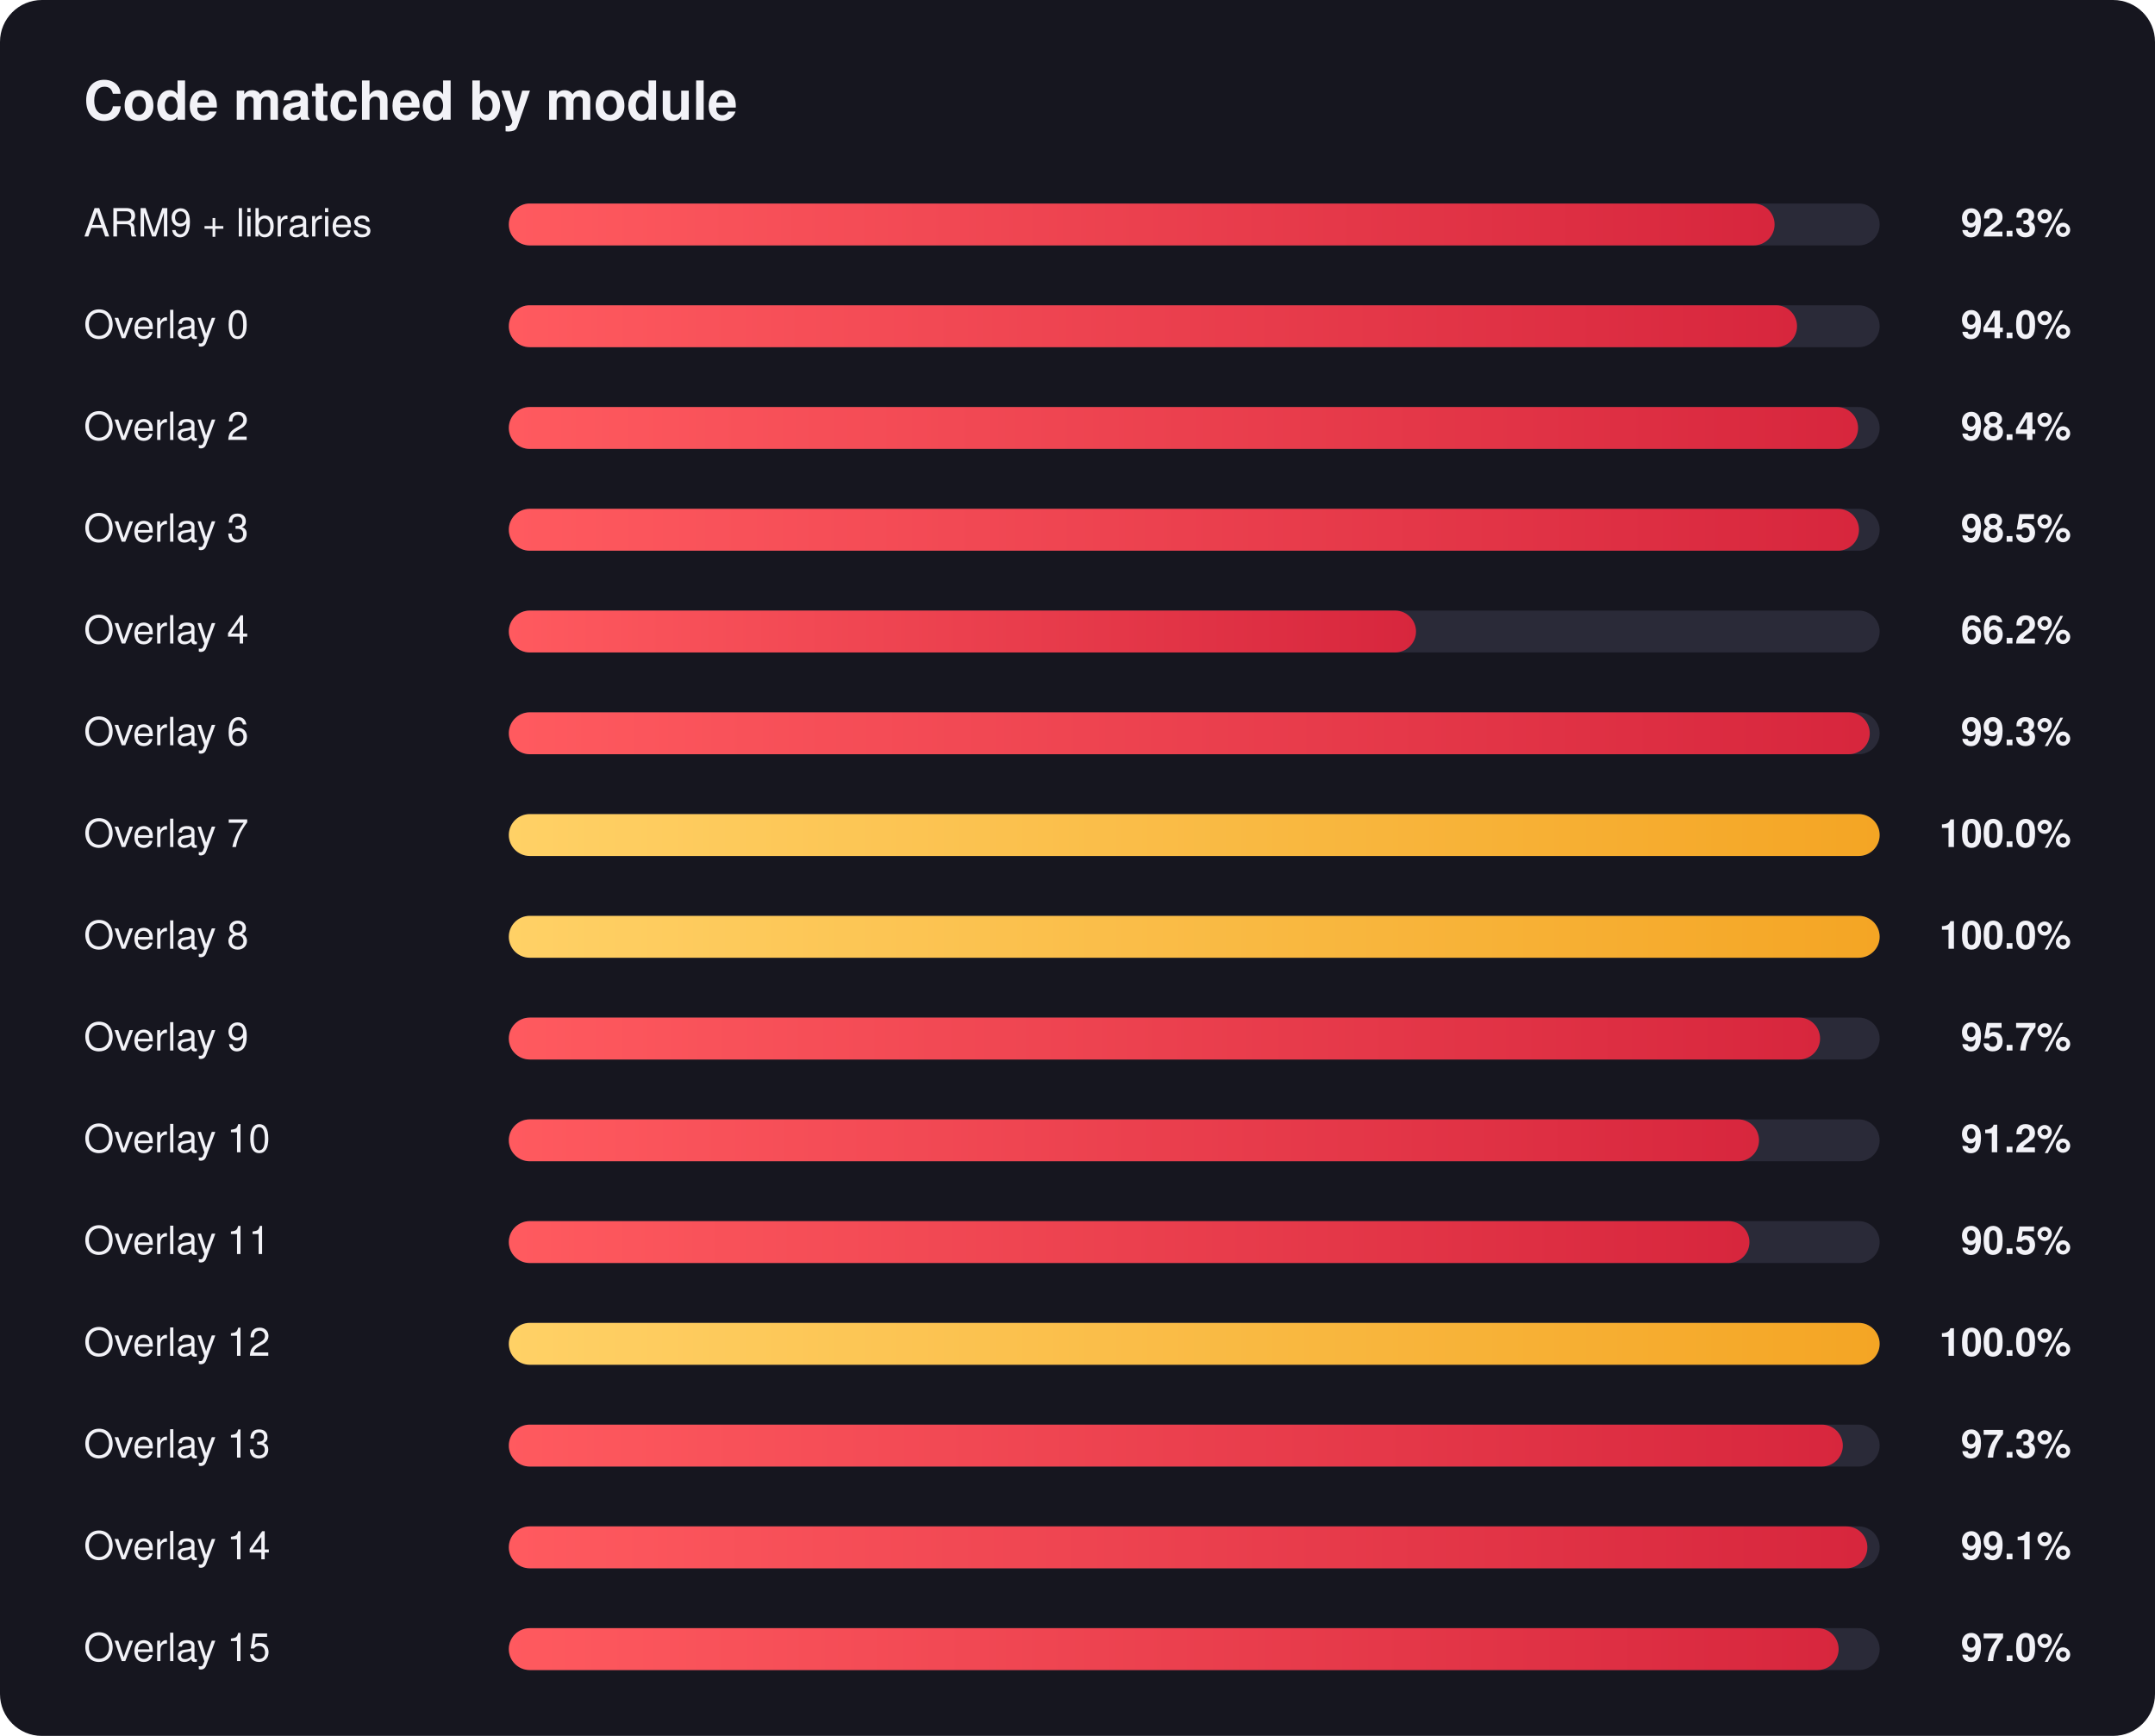
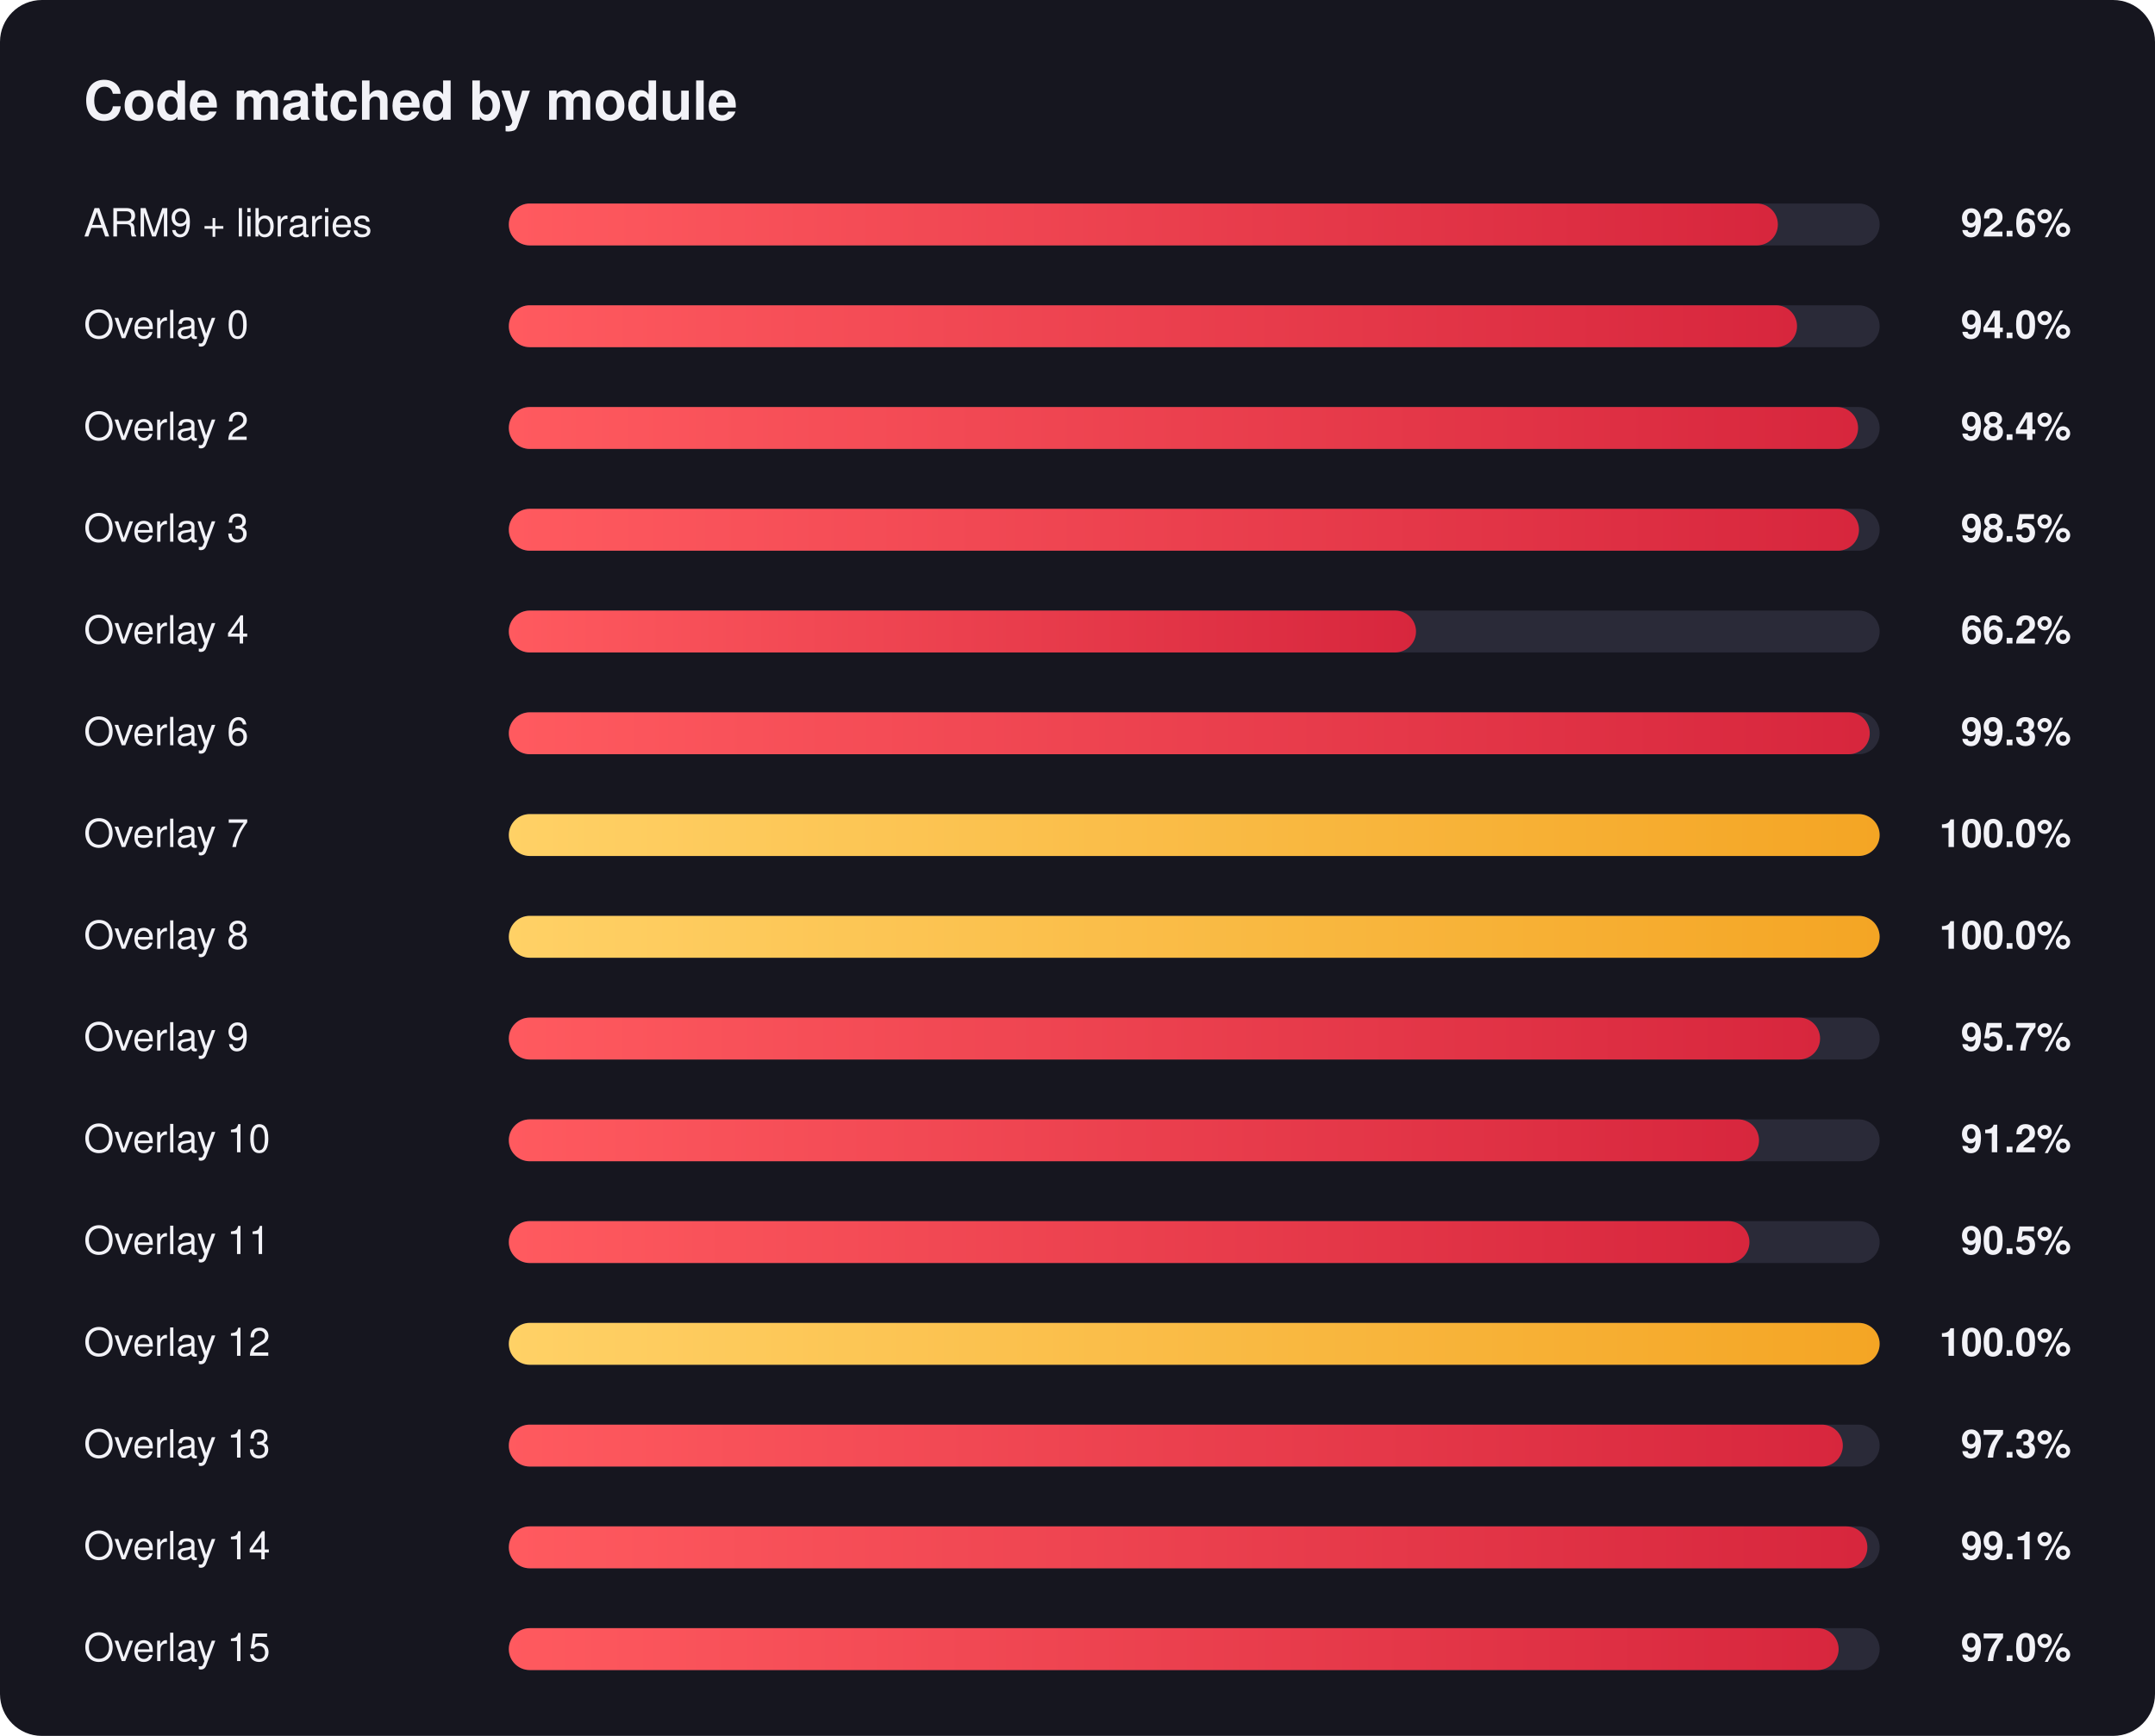
<svg xmlns="http://www.w3.org/2000/svg" width="720" height="580" viewBox="0 0 720 580" font-family="Segoe UI, Helvetica, Arial, sans-serif">
  <defs>
    <linearGradient id="red" x1="0" x2="1" y1="0" y2="0">
      <stop offset="0" stop-color="#ff5a5f" />
      <stop offset="1" stop-color="#d7263d" />
    </linearGradient>
    <linearGradient id="gold" x1="0" x2="1" y1="0" y2="0">
      <stop offset="0" stop-color="#ffd166" />
      <stop offset="1" stop-color="#f4a524" />
    </linearGradient>
  </defs>
  <rect width="720" height="580" rx="14" fill="#16161f" />
  <text x="28" y="40" fill="#f2f2f7" font-size="18" font-weight="700">Code matched by module</text>
  <text x="28" y="79" fill="#f2f2f7" font-size="13">ARM9 + libraries</text>
-   <text x="692" y="79" fill="#f2f2f7" font-size="13" font-weight="600" text-anchor="end">92.3%</text>
+   <text x="692" y="79" fill="#f2f2f7" font-size="13" font-weight="600" text-anchor="end">92.6%</text>
  <rect x="170" y="68" width="458" height="14" rx="7.0" fill="#2a2a38" />
-   <rect x="170" y="68" width="422.9" height="14" rx="7.0" fill="url(#red)" />
+   <rect x="170" y="68" width="424.0" height="14" rx="7.0" fill="url(#red)" />
  <text x="28" y="113" fill="#f2f2f7" font-size="13">Overlay 0</text>
  <text x="692" y="113" fill="#f2f2f7" font-size="13" font-weight="600" text-anchor="end">94.0%</text>
  <rect x="170" y="102" width="458" height="14" rx="7.0" fill="#2a2a38" />
  <rect x="170" y="102" width="430.4" height="14" rx="7.0" fill="url(#red)" />
  <text x="28" y="147" fill="#f2f2f7" font-size="13">Overlay 2</text>
  <text x="692" y="147" fill="#f2f2f7" font-size="13" font-weight="600" text-anchor="end">98.4%</text>
  <rect x="170" y="136" width="458" height="14" rx="7.0" fill="#2a2a38" />
  <rect x="170" y="136" width="450.8" height="14" rx="7.0" fill="url(#red)" />
  <text x="28" y="181" fill="#f2f2f7" font-size="13">Overlay 3</text>
  <text x="692" y="181" fill="#f2f2f7" font-size="13" font-weight="600" text-anchor="end">98.5%</text>
  <rect x="170" y="170" width="458" height="14" rx="7.0" fill="#2a2a38" />
  <rect x="170" y="170" width="451.1" height="14" rx="7.0" fill="url(#red)" />
  <text x="28" y="215" fill="#f2f2f7" font-size="13">Overlay 4</text>
  <text x="692" y="215" fill="#f2f2f7" font-size="13" font-weight="600" text-anchor="end">66.2%</text>
  <rect x="170" y="204" width="458" height="14" rx="7.0" fill="#2a2a38" />
  <rect x="170" y="204" width="303.1" height="14" rx="7.0" fill="url(#red)" />
  <text x="28" y="249" fill="#f2f2f7" font-size="13">Overlay 6</text>
  <text x="692" y="249" fill="#f2f2f7" font-size="13" font-weight="600" text-anchor="end">99.3%</text>
  <rect x="170" y="238" width="458" height="14" rx="7.0" fill="#2a2a38" />
  <rect x="170" y="238" width="454.7" height="14" rx="7.0" fill="url(#red)" />
  <text x="28" y="283" fill="#f2f2f7" font-size="13">Overlay 7</text>
  <text x="692" y="283" fill="#f2f2f7" font-size="13" font-weight="600" text-anchor="end">100.0%</text>
  <rect x="170" y="272" width="458" height="14" rx="7.0" fill="#2a2a38" />
  <rect x="170" y="272" width="458.0" height="14" rx="7.0" fill="url(#gold)" />
  <text x="28" y="317" fill="#f2f2f7" font-size="13">Overlay 8</text>
  <text x="692" y="317" fill="#f2f2f7" font-size="13" font-weight="600" text-anchor="end">100.0%</text>
  <rect x="170" y="306" width="458" height="14" rx="7.0" fill="#2a2a38" />
  <rect x="170" y="306" width="458.0" height="14" rx="7.0" fill="url(#gold)" />
  <text x="28" y="351" fill="#f2f2f7" font-size="13">Overlay 9</text>
  <text x="692" y="351" fill="#f2f2f7" font-size="13" font-weight="600" text-anchor="end">95.7%</text>
  <rect x="170" y="340" width="458" height="14" rx="7.0" fill="#2a2a38" />
  <rect x="170" y="340" width="438.1" height="14" rx="7.0" fill="url(#red)" />
  <text x="28" y="385" fill="#f2f2f7" font-size="13">Overlay 10</text>
  <text x="692" y="385" fill="#f2f2f7" font-size="13" font-weight="600" text-anchor="end">91.2%</text>
  <rect x="170" y="374" width="458" height="14" rx="7.0" fill="#2a2a38" />
  <rect x="170" y="374" width="417.7" height="14" rx="7.0" fill="url(#red)" />
  <text x="28" y="419" fill="#f2f2f7" font-size="13">Overlay 11</text>
  <text x="692" y="419" fill="#f2f2f7" font-size="13" font-weight="600" text-anchor="end">90.5%</text>
  <rect x="170" y="408" width="458" height="14" rx="7.0" fill="#2a2a38" />
  <rect x="170" y="408" width="414.5" height="14" rx="7.0" fill="url(#red)" />
  <text x="28" y="453" fill="#f2f2f7" font-size="13">Overlay 12</text>
  <text x="692" y="453" fill="#f2f2f7" font-size="13" font-weight="600" text-anchor="end">100.0%</text>
  <rect x="170" y="442" width="458" height="14" rx="7.0" fill="#2a2a38" />
  <rect x="170" y="442" width="458.0" height="14" rx="7.0" fill="url(#gold)" />
  <text x="28" y="487" fill="#f2f2f7" font-size="13">Overlay 13</text>
  <text x="692" y="487" fill="#f2f2f7" font-size="13" font-weight="600" text-anchor="end">97.3%</text>
  <rect x="170" y="476" width="458" height="14" rx="7.0" fill="#2a2a38" />
  <rect x="170" y="476" width="445.7" height="14" rx="7.0" fill="url(#red)" />
  <text x="28" y="521" fill="#f2f2f7" font-size="13">Overlay 14</text>
  <text x="692" y="521" fill="#f2f2f7" font-size="13" font-weight="600" text-anchor="end">99.1%</text>
  <rect x="170" y="510" width="458" height="14" rx="7.0" fill="#2a2a38" />
  <rect x="170" y="510" width="453.9" height="14" rx="7.0" fill="url(#red)" />
  <text x="28" y="555" fill="#f2f2f7" font-size="13">Overlay 15</text>
  <text x="692" y="555" fill="#f2f2f7" font-size="13" font-weight="600" text-anchor="end">97.0%</text>
  <rect x="170" y="544" width="458" height="14" rx="7.0" fill="#2a2a38" />
  <rect x="170" y="544" width="444.3" height="14" rx="7.0" fill="url(#red)" />
</svg>
